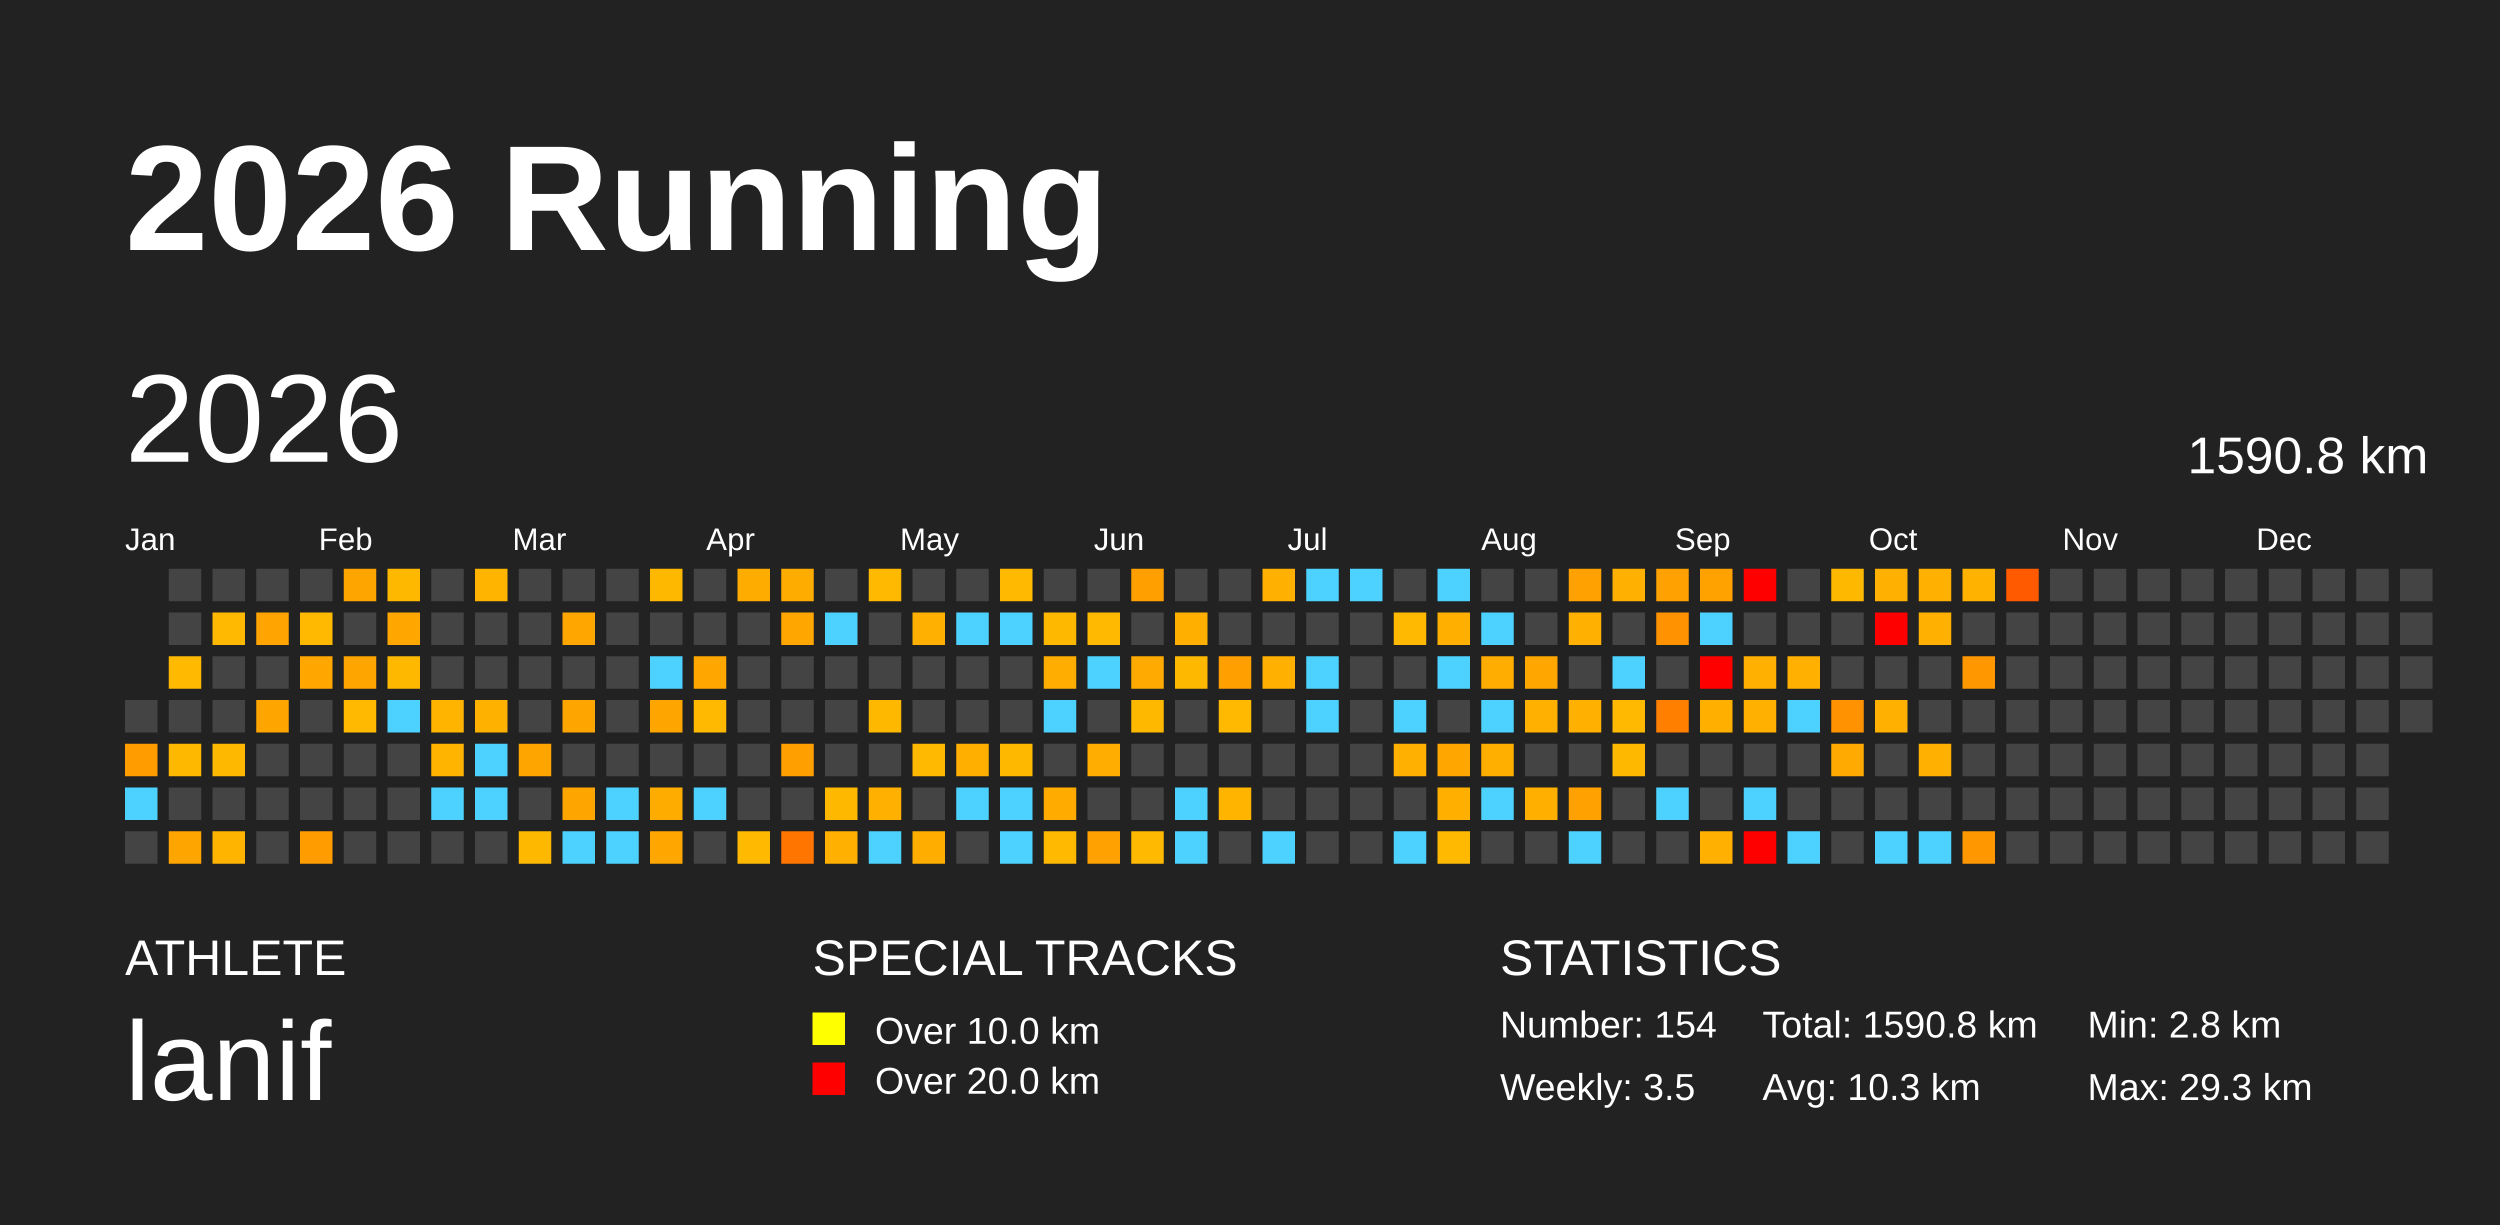
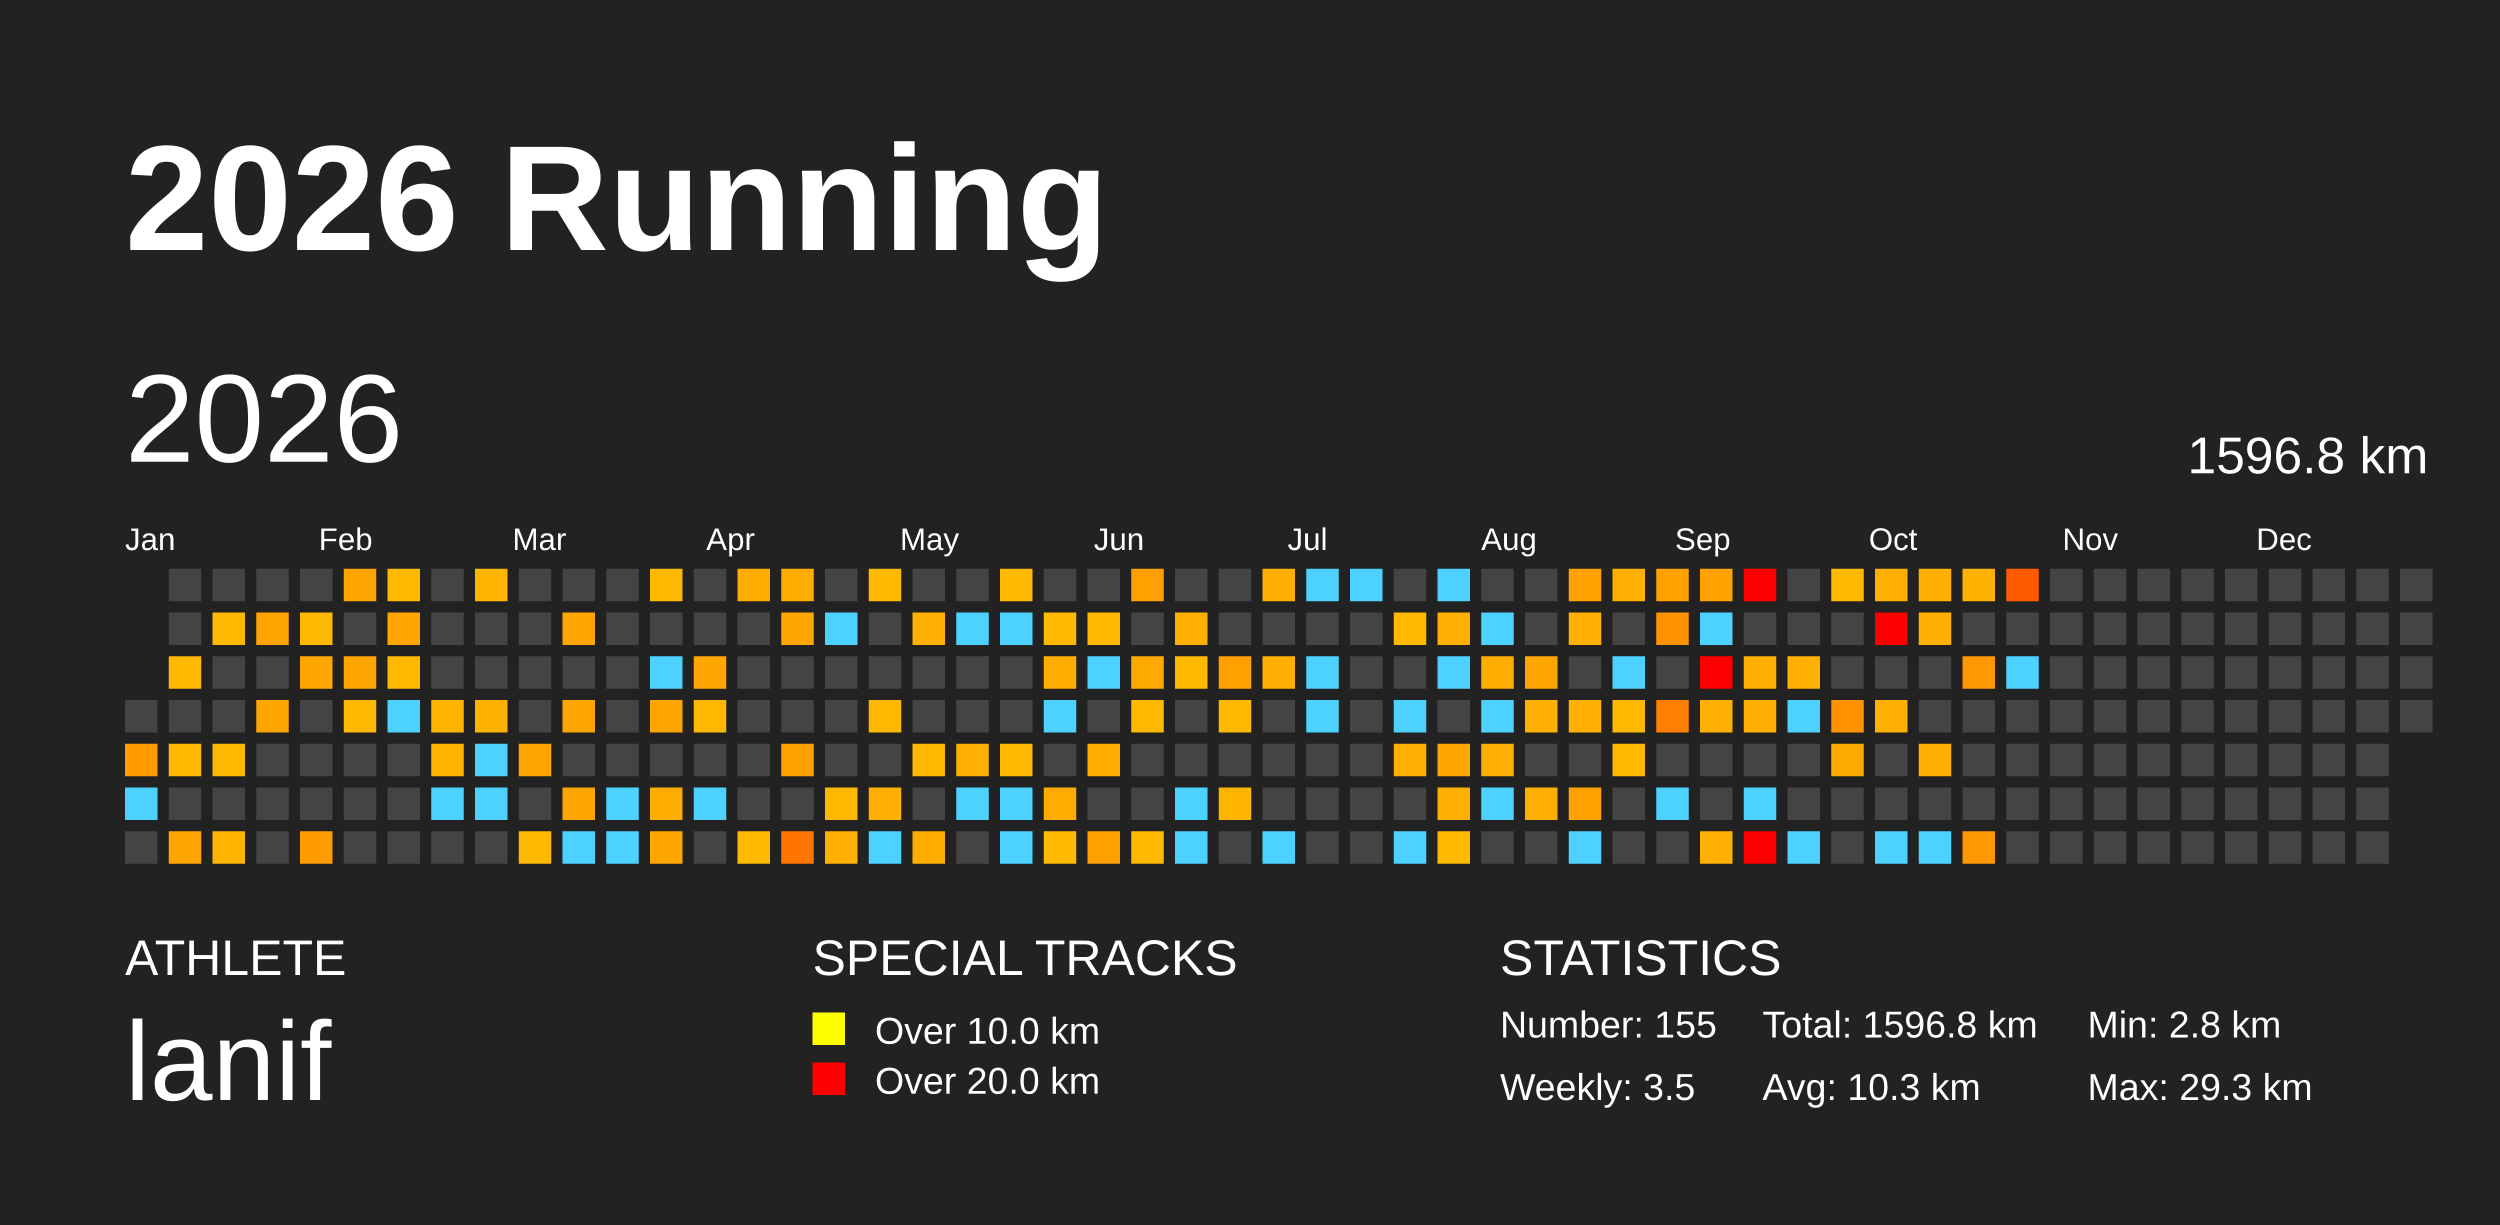
<svg xmlns="http://www.w3.org/2000/svg" baseProfile="full" height="98mm" version="1.1" viewBox="0,0,200,98" width="200mm">
  <defs />
  <rect fill="#222222" height="98" width="200" x="0" y="0" />
  <text fill="#FFFFFF" style="font-size:12px; font-family:Arial; font-weight:bold;" x="10" y="20">2026 Running</text>
  <text fill="#FFFFFF" style="font-size:4px; font-family:Arial" x="10" y="78">ATHLETE</text>
  <text fill="#FFFFFF" style="font-size:9px; font-family:Arial" x="10" y="88">lanif</text>
  <text fill="#FFFFFF" style="font-size:4px; font-family:Arial" x="65" y="78">SPECIAL TRACKS</text>
  <rect fill="yellow" height="2.6" width="2.6" x="65" y="81" />
  <text fill="#FFFFFF" style="font-size:3px; font-family:Arial" x="70" y="83.5">Over 10.0 km</text>
  <rect fill="red" height="2.6" width="2.6" x="65" y="85" />
  <text fill="#FFFFFF" style="font-size:3px; font-family:Arial" x="70" y="87.5">Over 20.0 km</text>
  <text fill="#FFFFFF" style="font-size:4px; font-family:Arial" x="120" y="78">STATISTICS</text>
-   <text fill="#FFFFFF" style="font-size:3px; font-family:Arial" x="120" y="83">Number: 154</text>
+   <text fill="#FFFFFF" style="font-size:3px; font-family:Arial" x="120" y="83">Number: 155</text>
  <text fill="#FFFFFF" style="font-size:3px; font-family:Arial" x="120" y="88">Weekly: 3.5</text>
-   <text fill="#FFFFFF" style="font-size:3px; font-family:Arial" x="141" y="83">Total: 1590.8 km</text>
+   <text fill="#FFFFFF" style="font-size:3px; font-family:Arial" x="141" y="83">Total: 1596.8 km</text>
  <text fill="#FFFFFF" style="font-size:3px; font-family:Arial" x="141" y="88">Avg: 10.3 km</text>
  <text fill="#FFFFFF" style="font-size:3px; font-family:Arial" x="167" y="83">Min: 2.8 km</text>
  <text fill="#FFFFFF" style="font-size:3px; font-family:Arial" x="167" y="88">Max: 29.3 km</text>
  <text dominant-baseline="hanging" fill="#FFFFFF" style="font-size:10.0px; font-family:Arial;" x="10" y="30">2026</text>
-   <text dominant-baseline="hanging" fill="#FFFFFF" style="font-size:4.125px; font-family:Arial;" x="175" y="35">1590.8 km</text>
+   <text dominant-baseline="hanging" fill="#FFFFFF" style="font-size:4.125px; font-family:Arial;" x="175" y="35">1596.8 km</text>
  <text fill="#FFFFFF" style="font-size:2.5px; font-family:Arial" x="10.0" y="44">Jan</text>
  <text fill="#FFFFFF" style="font-size:2.5px; font-family:Arial" x="25.5" y="44">Feb</text>
  <text fill="#FFFFFF" style="font-size:2.5px; font-family:Arial" x="41.0" y="44">Mar</text>
  <text fill="#FFFFFF" style="font-size:2.5px; font-family:Arial" x="56.5" y="44">Apr</text>
  <text fill="#FFFFFF" style="font-size:2.5px; font-family:Arial" x="72.0" y="44">May</text>
  <text fill="#FFFFFF" style="font-size:2.5px; font-family:Arial" x="87.5" y="44">Jun</text>
  <text fill="#FFFFFF" style="font-size:2.5px; font-family:Arial" x="103.0" y="44">Jul</text>
  <text fill="#FFFFFF" style="font-size:2.5px; font-family:Arial" x="118.5" y="44">Aug</text>
  <text fill="#FFFFFF" style="font-size:2.5px; font-family:Arial" x="134.0" y="44">Sep</text>
  <text fill="#FFFFFF" style="font-size:2.5px; font-family:Arial" x="149.5" y="44">Oct</text>
  <text fill="#FFFFFF" style="font-size:2.5px; font-family:Arial" x="165.0" y="44">Nov</text>
  <text fill="#FFFFFF" style="font-size:2.5px; font-family:Arial" x="180.5" y="44">Dec</text>
  <rect fill="#444444" height="2.6" width="2.6" x="10.0" y="56.0" />
  <rect fill="#ff9c00" height="2.6" width="2.6" x="10.0" y="59.5" />
  <rect fill="#4dd2ff" height="2.6" width="2.6" x="10.0" y="63.0" />
  <rect fill="#444444" height="2.6" width="2.6" x="10.0" y="66.5" />
  <rect fill="#444444" height="2.6" width="2.6" x="13.5" y="45.5" />
  <rect fill="#444444" height="2.6" width="2.6" x="13.5" y="49.0" />
  <rect fill="#ffb900" height="2.6" width="2.6" x="13.5" y="52.5" />
  <rect fill="#444444" height="2.6" width="2.6" x="13.5" y="56.0" />
  <rect fill="#ffb800" height="2.6" width="2.6" x="13.5" y="59.5" />
  <rect fill="#444444" height="2.6" width="2.6" x="13.5" y="63.0" />
  <rect fill="#ffa500" height="2.6" width="2.6" x="13.5" y="66.5" />
  <rect fill="#444444" height="2.6" width="2.6" x="17.0" y="45.5" />
  <rect fill="#ffb900" height="2.6" width="2.6" x="17.0" y="49.0" />
  <rect fill="#444444" height="2.6" width="2.6" x="17.0" y="52.5" />
  <rect fill="#444444" height="2.6" width="2.6" x="17.0" y="56.0" />
  <rect fill="#ffb800" height="2.6" width="2.6" x="17.0" y="59.5" />
  <rect fill="#444444" height="2.6" width="2.6" x="17.0" y="63.0" />
  <rect fill="#ffb500" height="2.6" width="2.6" x="17.0" y="66.5" />
  <rect fill="#444444" height="2.6" width="2.6" x="20.5" y="45.5" />
  <rect fill="#ffa400" height="2.6" width="2.6" x="20.5" y="49.0" />
  <rect fill="#444444" height="2.6" width="2.6" x="20.5" y="52.5" />
  <rect fill="#ffa500" height="2.6" width="2.6" x="20.5" y="56.0" />
  <rect fill="#444444" height="2.6" width="2.6" x="20.5" y="59.5" />
  <rect fill="#444444" height="2.6" width="2.6" x="20.5" y="63.0" />
  <rect fill="#444444" height="2.6" width="2.6" x="20.5" y="66.5" />
  <rect fill="#444444" height="2.6" width="2.6" x="24.0" y="45.5" />
  <rect fill="#ffb900" height="2.6" width="2.6" x="24.0" y="49.0" />
  <rect fill="#ffa600" height="2.6" width="2.6" x="24.0" y="52.5" />
  <rect fill="#444444" height="2.6" width="2.6" x="24.0" y="56.0" />
  <rect fill="#444444" height="2.6" width="2.6" x="24.0" y="59.5" />
  <rect fill="#444444" height="2.6" width="2.6" x="24.0" y="63.0" />
  <rect fill="#ff9c00" height="2.6" width="2.6" x="24.0" y="66.5" />
  <rect fill="#ffa500" height="2.6" width="2.6" x="27.5" y="45.5" />
  <rect fill="#444444" height="2.6" width="2.6" x="27.5" y="49.0" />
  <rect fill="#ffa500" height="2.6" width="2.6" x="27.5" y="52.5" />
  <rect fill="#ffb900" height="2.6" width="2.6" x="27.5" y="56.0" />
  <rect fill="#444444" height="2.6" width="2.6" x="27.5" y="59.5" />
  <rect fill="#444444" height="2.6" width="2.6" x="27.5" y="63.0" />
  <rect fill="#444444" height="2.6" width="2.6" x="27.5" y="66.5" />
  <rect fill="#ffb800" height="2.6" width="2.6" x="31.0" y="45.5" />
  <rect fill="#ffa600" height="2.6" width="2.6" x="31.0" y="49.0" />
  <rect fill="#ffb800" height="2.6" width="2.6" x="31.0" y="52.5" />
  <rect fill="#4dd2ff" height="2.6" width="2.6" x="31.0" y="56.0" />
  <rect fill="#444444" height="2.6" width="2.6" x="31.0" y="59.5" />
  <rect fill="#444444" height="2.6" width="2.6" x="31.0" y="63.0" />
  <rect fill="#444444" height="2.6" width="2.6" x="31.0" y="66.5" />
  <rect fill="#444444" height="2.6" width="2.6" x="34.5" y="45.5" />
  <rect fill="#444444" height="2.6" width="2.6" x="34.5" y="49.0" />
  <rect fill="#444444" height="2.6" width="2.6" x="34.5" y="52.5" />
  <rect fill="#ffb500" height="2.6" width="2.6" x="34.5" y="56.0" />
  <rect fill="#ffb500" height="2.6" width="2.6" x="34.5" y="59.5" />
  <rect fill="#4dd2ff" height="2.6" width="2.6" x="34.5" y="63.0" />
  <rect fill="#444444" height="2.6" width="2.6" x="34.5" y="66.5" />
  <rect fill="#ffb500" height="2.6" width="2.6" x="38.0" y="45.5" />
  <rect fill="#444444" height="2.6" width="2.6" x="38.0" y="49.0" />
  <rect fill="#444444" height="2.6" width="2.6" x="38.0" y="52.5" />
  <rect fill="#ffb100" height="2.6" width="2.6" x="38.0" y="56.0" />
  <rect fill="#4dd2ff" height="2.6" width="2.6" x="38.0" y="59.5" />
  <rect fill="#4dd2ff" height="2.6" width="2.6" x="38.0" y="63.0" />
  <rect fill="#444444" height="2.6" width="2.6" x="38.0" y="66.5" />
  <rect fill="#444444" height="2.6" width="2.6" x="41.5" y="45.5" />
  <rect fill="#444444" height="2.6" width="2.6" x="41.5" y="49.0" />
  <rect fill="#444444" height="2.6" width="2.6" x="41.5" y="52.5" />
  <rect fill="#444444" height="2.6" width="2.6" x="41.5" y="56.0" />
  <rect fill="#ffa500" height="2.6" width="2.6" x="41.5" y="59.5" />
  <rect fill="#444444" height="2.6" width="2.6" x="41.5" y="63.0" />
  <rect fill="#ffb800" height="2.6" width="2.6" x="41.5" y="66.5" />
  <rect fill="#444444" height="2.6" width="2.6" x="45.0" y="45.5" />
  <rect fill="#ffa600" height="2.6" width="2.6" x="45.0" y="49.0" />
  <rect fill="#444444" height="2.6" width="2.6" x="45.0" y="52.5" />
  <rect fill="#ffa500" height="2.6" width="2.6" x="45.0" y="56.0" />
  <rect fill="#444444" height="2.6" width="2.6" x="45.0" y="59.5" />
  <rect fill="#ffa500" height="2.6" width="2.6" x="45.0" y="63.0" />
  <rect fill="#4dd2ff" height="2.6" width="2.6" x="45.0" y="66.5" />
  <rect fill="#444444" height="2.6" width="2.6" x="48.5" y="45.5" />
  <rect fill="#444444" height="2.6" width="2.6" x="48.5" y="49.0" />
  <rect fill="#444444" height="2.6" width="2.6" x="48.5" y="52.5" />
  <rect fill="#444444" height="2.6" width="2.6" x="48.5" y="56.0" />
  <rect fill="#444444" height="2.6" width="2.6" x="48.5" y="59.5" />
  <rect fill="#4dd2ff" height="2.6" width="2.6" x="48.5" y="63.0" />
  <rect fill="#4dd2ff" height="2.6" width="2.6" x="48.5" y="66.5" />
  <rect fill="#ffb800" height="2.6" width="2.6" x="52.0" y="45.5" />
  <rect fill="#444444" height="2.6" width="2.6" x="52.0" y="49.0" />
  <rect fill="#4dd2ff" height="2.6" width="2.6" x="52.0" y="52.5" />
  <rect fill="#ffa500" height="2.6" width="2.6" x="52.0" y="56.0" />
  <rect fill="#444444" height="2.6" width="2.6" x="52.0" y="59.5" />
  <rect fill="#ffac00" height="2.6" width="2.6" x="52.0" y="63.0" />
  <rect fill="#ffa600" height="2.6" width="2.6" x="52.0" y="66.5" />
  <rect fill="#444444" height="2.6" width="2.6" x="55.5" y="45.5" />
  <rect fill="#444444" height="2.6" width="2.6" x="55.5" y="49.0" />
  <rect fill="#ffa600" height="2.6" width="2.6" x="55.5" y="52.5" />
  <rect fill="#ffb900" height="2.6" width="2.6" x="55.5" y="56.0" />
  <rect fill="#444444" height="2.6" width="2.6" x="55.5" y="59.5" />
  <rect fill="#4dd2ff" height="2.6" width="2.6" x="55.5" y="63.0" />
  <rect fill="#444444" height="2.6" width="2.6" x="55.5" y="66.5" />
  <rect fill="#ffac00" height="2.6" width="2.6" x="59.0" y="45.5" />
  <rect fill="#444444" height="2.6" width="2.6" x="59.0" y="49.0" />
  <rect fill="#444444" height="2.6" width="2.6" x="59.0" y="52.5" />
  <rect fill="#444444" height="2.6" width="2.6" x="59.0" y="56.0" />
  <rect fill="#444444" height="2.6" width="2.6" x="59.0" y="59.5" />
  <rect fill="#444444" height="2.6" width="2.6" x="59.0" y="63.0" />
  <rect fill="#ffb900" height="2.6" width="2.6" x="59.0" y="66.5" />
  <rect fill="#ffac00" height="2.6" width="2.6" x="62.5" y="45.5" />
  <rect fill="#ffa600" height="2.6" width="2.6" x="62.5" y="49.0" />
  <rect fill="#444444" height="2.6" width="2.6" x="62.5" y="52.5" />
  <rect fill="#444444" height="2.6" width="2.6" x="62.5" y="56.0" />
  <rect fill="#ffa000" height="2.6" width="2.6" x="62.5" y="59.5" />
  <rect fill="#444444" height="2.6" width="2.6" x="62.5" y="63.0" />
  <rect fill="#ff7500" height="2.6" width="2.6" x="62.5" y="66.5" />
  <rect fill="#444444" height="2.6" width="2.6" x="66.0" y="45.5" />
  <rect fill="#4dd2ff" height="2.6" width="2.6" x="66.0" y="49.0" />
  <rect fill="#444444" height="2.6" width="2.6" x="66.0" y="52.5" />
  <rect fill="#444444" height="2.6" width="2.6" x="66.0" y="56.0" />
  <rect fill="#444444" height="2.6" width="2.6" x="66.0" y="59.5" />
  <rect fill="#ffb800" height="2.6" width="2.6" x="66.0" y="63.0" />
  <rect fill="#ffb000" height="2.6" width="2.6" x="66.0" y="66.5" />
  <rect fill="#ffb900" height="2.6" width="2.6" x="69.5" y="45.5" />
  <rect fill="#444444" height="2.6" width="2.6" x="69.5" y="49.0" />
  <rect fill="#444444" height="2.6" width="2.6" x="69.5" y="52.5" />
  <rect fill="#ffb800" height="2.6" width="2.6" x="69.5" y="56.0" />
  <rect fill="#444444" height="2.6" width="2.6" x="69.5" y="59.5" />
  <rect fill="#ffb000" height="2.6" width="2.6" x="69.5" y="63.0" />
  <rect fill="#4dd2ff" height="2.6" width="2.6" x="69.5" y="66.5" />
  <rect fill="#444444" height="2.6" width="2.6" x="73.0" y="45.5" />
  <rect fill="#ffb000" height="2.6" width="2.6" x="73.0" y="49.0" />
  <rect fill="#444444" height="2.6" width="2.6" x="73.0" y="52.5" />
  <rect fill="#444444" height="2.6" width="2.6" x="73.0" y="56.0" />
  <rect fill="#ffb900" height="2.6" width="2.6" x="73.0" y="59.5" />
  <rect fill="#444444" height="2.6" width="2.6" x="73.0" y="63.0" />
  <rect fill="#ffae00" height="2.6" width="2.6" x="73.0" y="66.5" />
  <rect fill="#444444" height="2.6" width="2.6" x="76.5" y="45.5" />
  <rect fill="#4dd2ff" height="2.6" width="2.6" x="76.5" y="49.0" />
  <rect fill="#444444" height="2.6" width="2.6" x="76.5" y="52.5" />
  <rect fill="#444444" height="2.6" width="2.6" x="76.5" y="56.0" />
  <rect fill="#ffaf00" height="2.6" width="2.6" x="76.5" y="59.5" />
  <rect fill="#4dd2ff" height="2.6" width="2.6" x="76.5" y="63.0" />
  <rect fill="#444444" height="2.6" width="2.6" x="76.5" y="66.5" />
  <rect fill="#ffb900" height="2.6" width="2.6" x="80.0" y="45.5" />
  <rect fill="#4dd2ff" height="2.6" width="2.6" x="80.0" y="49.0" />
  <rect fill="#444444" height="2.6" width="2.6" x="80.0" y="52.5" />
  <rect fill="#444444" height="2.6" width="2.6" x="80.0" y="56.0" />
  <rect fill="#ffb800" height="2.6" width="2.6" x="80.0" y="59.5" />
  <rect fill="#4dd2ff" height="2.6" width="2.6" x="80.0" y="63.0" />
  <rect fill="#4dd2ff" height="2.6" width="2.6" x="80.0" y="66.5" />
  <rect fill="#444444" height="2.6" width="2.6" x="83.5" y="45.5" />
  <rect fill="#ffb800" height="2.6" width="2.6" x="83.5" y="49.0" />
  <rect fill="#ffad00" height="2.6" width="2.6" x="83.5" y="52.5" />
  <rect fill="#4dd2ff" height="2.6" width="2.6" x="83.5" y="56.0" />
  <rect fill="#444444" height="2.6" width="2.6" x="83.5" y="59.5" />
  <rect fill="#ffab00" height="2.6" width="2.6" x="83.5" y="63.0" />
  <rect fill="#ffb900" height="2.6" width="2.6" x="83.5" y="66.5" />
  <rect fill="#444444" height="2.6" width="2.6" x="87.0" y="45.5" />
  <rect fill="#ffb900" height="2.6" width="2.6" x="87.0" y="49.0" />
  <rect fill="#4dd2ff" height="2.6" width="2.6" x="87.0" y="52.5" />
  <rect fill="#444444" height="2.6" width="2.6" x="87.0" y="56.0" />
  <rect fill="#ffad00" height="2.6" width="2.6" x="87.0" y="59.5" />
  <rect fill="#444444" height="2.6" width="2.6" x="87.0" y="63.0" />
  <rect fill="#ffa100" height="2.6" width="2.6" x="87.0" y="66.5" />
  <rect fill="#ffa000" height="2.6" width="2.6" x="90.5" y="45.5" />
  <rect fill="#444444" height="2.6" width="2.6" x="90.5" y="49.0" />
  <rect fill="#ffaa00" height="2.6" width="2.6" x="90.5" y="52.5" />
  <rect fill="#ffb800" height="2.6" width="2.6" x="90.5" y="56.0" />
  <rect fill="#444444" height="2.6" width="2.6" x="90.5" y="59.5" />
  <rect fill="#444444" height="2.6" width="2.6" x="90.5" y="63.0" />
  <rect fill="#ffb900" height="2.6" width="2.6" x="90.5" y="66.5" />
  <rect fill="#444444" height="2.6" width="2.6" x="94.0" y="45.5" />
  <rect fill="#ffaf00" height="2.6" width="2.6" x="94.0" y="49.0" />
  <rect fill="#ffb800" height="2.6" width="2.6" x="94.0" y="52.5" />
  <rect fill="#444444" height="2.6" width="2.6" x="94.0" y="56.0" />
  <rect fill="#444444" height="2.6" width="2.6" x="94.0" y="59.5" />
  <rect fill="#4dd2ff" height="2.6" width="2.6" x="94.0" y="63.0" />
  <rect fill="#4dd2ff" height="2.6" width="2.6" x="94.0" y="66.5" />
  <rect fill="#444444" height="2.6" width="2.6" x="97.5" y="45.5" />
  <rect fill="#444444" height="2.6" width="2.6" x="97.5" y="49.0" />
  <rect fill="#ffa000" height="2.6" width="2.6" x="97.5" y="52.5" />
  <rect fill="#ffb900" height="2.6" width="2.6" x="97.5" y="56.0" />
  <rect fill="#444444" height="2.6" width="2.6" x="97.5" y="59.5" />
  <rect fill="#ffb400" height="2.6" width="2.6" x="97.5" y="63.0" />
  <rect fill="#444444" height="2.6" width="2.6" x="97.5" y="66.5" />
  <rect fill="#ffb000" height="2.6" width="2.6" x="101.0" y="45.5" />
  <rect fill="#444444" height="2.6" width="2.6" x="101.0" y="49.0" />
  <rect fill="#ffb000" height="2.6" width="2.6" x="101.0" y="52.5" />
  <rect fill="#444444" height="2.6" width="2.6" x="101.0" y="56.0" />
  <rect fill="#444444" height="2.6" width="2.6" x="101.0" y="59.5" />
  <rect fill="#444444" height="2.6" width="2.6" x="101.0" y="63.0" />
  <rect fill="#4dd2ff" height="2.6" width="2.6" x="101.0" y="66.5" />
  <rect fill="#4dd2ff" height="2.6" width="2.6" x="104.5" y="45.5" />
  <rect fill="#444444" height="2.6" width="2.6" x="104.5" y="49.0" />
  <rect fill="#4dd2ff" height="2.6" width="2.6" x="104.5" y="52.5" />
  <rect fill="#4dd2ff" height="2.6" width="2.6" x="104.5" y="56.0" />
  <rect fill="#444444" height="2.6" width="2.6" x="104.5" y="59.5" />
  <rect fill="#444444" height="2.6" width="2.6" x="104.5" y="63.0" />
  <rect fill="#444444" height="2.6" width="2.6" x="104.5" y="66.5" />
  <rect fill="#4dd2ff" height="2.6" width="2.6" x="108.0" y="45.5" />
  <rect fill="#444444" height="2.6" width="2.6" x="108.0" y="49.0" />
  <rect fill="#444444" height="2.6" width="2.6" x="108.0" y="52.5" />
  <rect fill="#444444" height="2.6" width="2.6" x="108.0" y="56.0" />
  <rect fill="#444444" height="2.6" width="2.6" x="108.0" y="59.5" />
  <rect fill="#444444" height="2.6" width="2.6" x="108.0" y="63.0" />
  <rect fill="#444444" height="2.6" width="2.6" x="108.0" y="66.5" />
  <rect fill="#444444" height="2.6" width="2.6" x="111.5" y="45.5" />
  <rect fill="#ffb900" height="2.6" width="2.6" x="111.5" y="49.0" />
  <rect fill="#444444" height="2.6" width="2.6" x="111.5" y="52.5" />
  <rect fill="#4dd2ff" height="2.6" width="2.6" x="111.5" y="56.0" />
  <rect fill="#ffb000" height="2.6" width="2.6" x="111.5" y="59.5" />
  <rect fill="#444444" height="2.6" width="2.6" x="111.5" y="63.0" />
  <rect fill="#4dd2ff" height="2.6" width="2.6" x="111.5" y="66.5" />
  <rect fill="#4dd2ff" height="2.6" width="2.6" x="115.0" y="45.5" />
  <rect fill="#ffaf00" height="2.6" width="2.6" x="115.0" y="49.0" />
  <rect fill="#4dd2ff" height="2.6" width="2.6" x="115.0" y="52.5" />
  <rect fill="#444444" height="2.6" width="2.6" x="115.0" y="56.0" />
  <rect fill="#ffa600" height="2.6" width="2.6" x="115.0" y="59.5" />
  <rect fill="#ffaf00" height="2.6" width="2.6" x="115.0" y="63.0" />
  <rect fill="#ffb900" height="2.6" width="2.6" x="115.0" y="66.5" />
  <rect fill="#444444" height="2.6" width="2.6" x="118.5" y="45.5" />
  <rect fill="#4dd2ff" height="2.6" width="2.6" x="118.5" y="49.0" />
  <rect fill="#ffad00" height="2.6" width="2.6" x="118.5" y="52.5" />
  <rect fill="#4dd2ff" height="2.6" width="2.6" x="118.5" y="56.0" />
  <rect fill="#ffaf00" height="2.6" width="2.6" x="118.5" y="59.5" />
  <rect fill="#4dd2ff" height="2.6" width="2.6" x="118.5" y="63.0" />
  <rect fill="#444444" height="2.6" width="2.6" x="118.5" y="66.5" />
  <rect fill="#444444" height="2.6" width="2.6" x="122.0" y="45.5" />
  <rect fill="#444444" height="2.6" width="2.6" x="122.0" y="49.0" />
  <rect fill="#ffa700" height="2.6" width="2.6" x="122.0" y="52.5" />
  <rect fill="#ffb000" height="2.6" width="2.6" x="122.0" y="56.0" />
  <rect fill="#444444" height="2.6" width="2.6" x="122.0" y="59.5" />
  <rect fill="#ffaf00" height="2.6" width="2.6" x="122.0" y="63.0" />
  <rect fill="#444444" height="2.6" width="2.6" x="122.0" y="66.5" />
  <rect fill="#ffa100" height="2.6" width="2.6" x="125.5" y="45.5" />
  <rect fill="#ffb000" height="2.6" width="2.6" x="125.5" y="49.0" />
  <rect fill="#444444" height="2.6" width="2.6" x="125.5" y="52.5" />
  <rect fill="#ffb000" height="2.6" width="2.6" x="125.5" y="56.0" />
  <rect fill="#444444" height="2.6" width="2.6" x="125.5" y="59.5" />
  <rect fill="#ffa100" height="2.6" width="2.6" x="125.5" y="63.0" />
  <rect fill="#4dd2ff" height="2.6" width="2.6" x="125.5" y="66.5" />
  <rect fill="#ffb000" height="2.6" width="2.6" x="129.0" y="45.5" />
  <rect fill="#444444" height="2.6" width="2.6" x="129.0" y="49.0" />
  <rect fill="#4dd2ff" height="2.6" width="2.6" x="129.0" y="52.5" />
  <rect fill="#ffb900" height="2.6" width="2.6" x="129.0" y="56.0" />
  <rect fill="#ffb800" height="2.6" width="2.6" x="129.0" y="59.5" />
  <rect fill="#444444" height="2.6" width="2.6" x="129.0" y="63.0" />
  <rect fill="#444444" height="2.6" width="2.6" x="129.0" y="66.5" />
  <rect fill="#ffa100" height="2.6" width="2.6" x="132.5" y="45.5" />
  <rect fill="#ff9200" height="2.6" width="2.6" x="132.5" y="49.0" />
  <rect fill="#444444" height="2.6" width="2.6" x="132.5" y="52.5" />
  <rect fill="#ff8000" height="2.6" width="2.6" x="132.5" y="56.0" />
  <rect fill="#444444" height="2.6" width="2.6" x="132.5" y="59.5" />
  <rect fill="#4dd2ff" height="2.6" width="2.6" x="132.5" y="63.0" />
  <rect fill="#444444" height="2.6" width="2.6" x="132.5" y="66.5" />
  <rect fill="#ffa200" height="2.6" width="2.6" x="136.0" y="45.5" />
  <rect fill="#4dd2ff" height="2.6" width="2.6" x="136.0" y="49.0" />
  <rect fill="red" height="2.6" width="2.6" x="136.0" y="52.5" />
  <rect fill="#ffaf00" height="2.6" width="2.6" x="136.0" y="56.0" />
  <rect fill="#444444" height="2.6" width="2.6" x="136.0" y="59.5" />
  <rect fill="#444444" height="2.6" width="2.6" x="136.0" y="63.0" />
  <rect fill="#ffb000" height="2.6" width="2.6" x="136.0" y="66.5" />
  <rect fill="red" height="2.6" width="2.6" x="139.5" y="45.5" />
  <rect fill="#444444" height="2.6" width="2.6" x="139.5" y="49.0" />
  <rect fill="#ffb000" height="2.6" width="2.6" x="139.5" y="52.5" />
  <rect fill="#ffb000" height="2.6" width="2.6" x="139.5" y="56.0" />
  <rect fill="#444444" height="2.6" width="2.6" x="139.5" y="59.5" />
  <rect fill="#4dd2ff" height="2.6" width="2.6" x="139.5" y="63.0" />
  <rect fill="red" height="2.6" width="2.6" x="139.5" y="66.5" />
  <rect fill="#444444" height="2.6" width="2.6" x="143.0" y="45.5" />
  <rect fill="#444444" height="2.6" width="2.6" x="143.0" y="49.0" />
  <rect fill="#ffb000" height="2.6" width="2.6" x="143.0" y="52.5" />
  <rect fill="#4dd2ff" height="2.6" width="2.6" x="143.0" y="56.0" />
  <rect fill="#444444" height="2.6" width="2.6" x="143.0" y="59.5" />
  <rect fill="#444444" height="2.6" width="2.6" x="143.0" y="63.0" />
  <rect fill="#4dd2ff" height="2.6" width="2.6" x="143.0" y="66.5" />
  <rect fill="#ffb800" height="2.6" width="2.6" x="146.5" y="45.5" />
  <rect fill="#444444" height="2.6" width="2.6" x="146.5" y="49.0" />
  <rect fill="#444444" height="2.6" width="2.6" x="146.5" y="52.5" />
  <rect fill="#ff9200" height="2.6" width="2.6" x="146.5" y="56.0" />
  <rect fill="#ffaa00" height="2.6" width="2.6" x="146.5" y="59.5" />
  <rect fill="#444444" height="2.6" width="2.6" x="146.5" y="63.0" />
  <rect fill="#444444" height="2.6" width="2.6" x="146.5" y="66.5" />
  <rect fill="#ffb000" height="2.6" width="2.6" x="150.0" y="45.5" />
  <rect fill="red" height="2.6" width="2.6" x="150.0" y="49.0" />
  <rect fill="#444444" height="2.6" width="2.6" x="150.0" y="52.5" />
  <rect fill="#ffb000" height="2.6" width="2.6" x="150.0" y="56.0" />
  <rect fill="#444444" height="2.6" width="2.6" x="150.0" y="59.5" />
  <rect fill="#444444" height="2.6" width="2.6" x="150.0" y="63.0" />
  <rect fill="#4dd2ff" height="2.6" width="2.6" x="150.0" y="66.5" />
  <rect fill="#ffb000" height="2.6" width="2.6" x="153.5" y="45.5" />
  <rect fill="#ffb000" height="2.6" width="2.6" x="153.5" y="49.0" />
  <rect fill="#444444" height="2.6" width="2.6" x="153.5" y="52.5" />
  <rect fill="#444444" height="2.6" width="2.6" x="153.5" y="56.0" />
  <rect fill="#ffb000" height="2.6" width="2.6" x="153.5" y="59.5" />
  <rect fill="#444444" height="2.6" width="2.6" x="153.5" y="63.0" />
  <rect fill="#4dd2ff" height="2.6" width="2.6" x="153.5" y="66.5" />
  <rect fill="#ffb200" height="2.6" width="2.6" x="157.0" y="45.5" />
  <rect fill="#444444" height="2.6" width="2.6" x="157.0" y="49.0" />
  <rect fill="#ff9700" height="2.6" width="2.6" x="157.0" y="52.5" />
  <rect fill="#444444" height="2.6" width="2.6" x="157.0" y="56.0" />
  <rect fill="#444444" height="2.6" width="2.6" x="157.0" y="59.5" />
  <rect fill="#444444" height="2.6" width="2.6" x="157.0" y="63.0" />
  <rect fill="#ff9700" height="2.6" width="2.6" x="157.0" y="66.5" />
  <rect fill="#ff5a00" height="2.6" width="2.6" x="160.5" y="45.5" />
  <rect fill="#444444" height="2.6" width="2.6" x="160.5" y="49.0" />
-   <rect fill="#444444" height="2.6" width="2.6" x="160.5" y="52.5" />
+   <rect fill="#4dd2ff" height="2.6" width="2.6" x="160.5" y="52.5" />
  <rect fill="#444444" height="2.6" width="2.6" x="160.5" y="56.0" />
  <rect fill="#444444" height="2.6" width="2.6" x="160.5" y="59.5" />
  <rect fill="#444444" height="2.6" width="2.6" x="160.5" y="63.0" />
  <rect fill="#444444" height="2.6" width="2.6" x="160.5" y="66.5" />
  <rect fill="#444444" height="2.6" width="2.6" x="164.0" y="45.5" />
  <rect fill="#444444" height="2.6" width="2.6" x="164.0" y="49.0" />
  <rect fill="#444444" height="2.6" width="2.6" x="164.0" y="52.5" />
  <rect fill="#444444" height="2.6" width="2.6" x="164.0" y="56.0" />
  <rect fill="#444444" height="2.6" width="2.6" x="164.0" y="59.5" />
  <rect fill="#444444" height="2.6" width="2.6" x="164.0" y="63.0" />
  <rect fill="#444444" height="2.6" width="2.6" x="164.0" y="66.5" />
  <rect fill="#444444" height="2.6" width="2.6" x="167.5" y="45.5" />
  <rect fill="#444444" height="2.6" width="2.6" x="167.5" y="49.0" />
  <rect fill="#444444" height="2.6" width="2.6" x="167.5" y="52.5" />
  <rect fill="#444444" height="2.6" width="2.6" x="167.5" y="56.0" />
  <rect fill="#444444" height="2.6" width="2.6" x="167.5" y="59.5" />
  <rect fill="#444444" height="2.6" width="2.6" x="167.5" y="63.0" />
  <rect fill="#444444" height="2.6" width="2.6" x="167.5" y="66.5" />
  <rect fill="#444444" height="2.6" width="2.6" x="171.0" y="45.5" />
  <rect fill="#444444" height="2.6" width="2.6" x="171.0" y="49.0" />
  <rect fill="#444444" height="2.6" width="2.6" x="171.0" y="52.5" />
  <rect fill="#444444" height="2.6" width="2.6" x="171.0" y="56.0" />
  <rect fill="#444444" height="2.6" width="2.6" x="171.0" y="59.5" />
  <rect fill="#444444" height="2.6" width="2.6" x="171.0" y="63.0" />
  <rect fill="#444444" height="2.6" width="2.6" x="171.0" y="66.5" />
  <rect fill="#444444" height="2.6" width="2.6" x="174.5" y="45.5" />
  <rect fill="#444444" height="2.6" width="2.6" x="174.5" y="49.0" />
  <rect fill="#444444" height="2.6" width="2.6" x="174.5" y="52.5" />
  <rect fill="#444444" height="2.6" width="2.6" x="174.5" y="56.0" />
  <rect fill="#444444" height="2.6" width="2.6" x="174.5" y="59.5" />
  <rect fill="#444444" height="2.6" width="2.6" x="174.5" y="63.0" />
  <rect fill="#444444" height="2.6" width="2.6" x="174.5" y="66.5" />
  <rect fill="#444444" height="2.6" width="2.6" x="178.0" y="45.5" />
  <rect fill="#444444" height="2.6" width="2.6" x="178.0" y="49.0" />
  <rect fill="#444444" height="2.6" width="2.6" x="178.0" y="52.5" />
  <rect fill="#444444" height="2.6" width="2.6" x="178.0" y="56.0" />
  <rect fill="#444444" height="2.6" width="2.6" x="178.0" y="59.5" />
  <rect fill="#444444" height="2.6" width="2.6" x="178.0" y="63.0" />
  <rect fill="#444444" height="2.6" width="2.6" x="178.0" y="66.5" />
  <rect fill="#444444" height="2.6" width="2.6" x="181.5" y="45.5" />
  <rect fill="#444444" height="2.6" width="2.6" x="181.5" y="49.0" />
  <rect fill="#444444" height="2.6" width="2.6" x="181.5" y="52.5" />
  <rect fill="#444444" height="2.6" width="2.6" x="181.5" y="56.0" />
  <rect fill="#444444" height="2.6" width="2.6" x="181.5" y="59.5" />
  <rect fill="#444444" height="2.6" width="2.6" x="181.5" y="63.0" />
  <rect fill="#444444" height="2.6" width="2.6" x="181.5" y="66.5" />
  <rect fill="#444444" height="2.6" width="2.6" x="185.0" y="45.5" />
  <rect fill="#444444" height="2.6" width="2.6" x="185.0" y="49.0" />
  <rect fill="#444444" height="2.6" width="2.6" x="185.0" y="52.5" />
  <rect fill="#444444" height="2.6" width="2.6" x="185.0" y="56.0" />
  <rect fill="#444444" height="2.6" width="2.6" x="185.0" y="59.5" />
  <rect fill="#444444" height="2.6" width="2.6" x="185.0" y="63.0" />
  <rect fill="#444444" height="2.6" width="2.6" x="185.0" y="66.5" />
  <rect fill="#444444" height="2.6" width="2.6" x="188.5" y="45.5" />
  <rect fill="#444444" height="2.6" width="2.6" x="188.5" y="49.0" />
  <rect fill="#444444" height="2.6" width="2.6" x="188.5" y="52.5" />
  <rect fill="#444444" height="2.6" width="2.6" x="188.5" y="56.0" />
  <rect fill="#444444" height="2.6" width="2.6" x="188.5" y="59.5" />
  <rect fill="#444444" height="2.6" width="2.6" x="188.5" y="63.0" />
  <rect fill="#444444" height="2.6" width="2.6" x="188.5" y="66.5" />
  <rect fill="#444444" height="2.6" width="2.6" x="192.0" y="45.5" />
  <rect fill="#444444" height="2.6" width="2.6" x="192.0" y="49.0" />
  <rect fill="#444444" height="2.6" width="2.6" x="192.0" y="52.5" />
  <rect fill="#444444" height="2.6" width="2.6" x="192.0" y="56.0" />
</svg>
